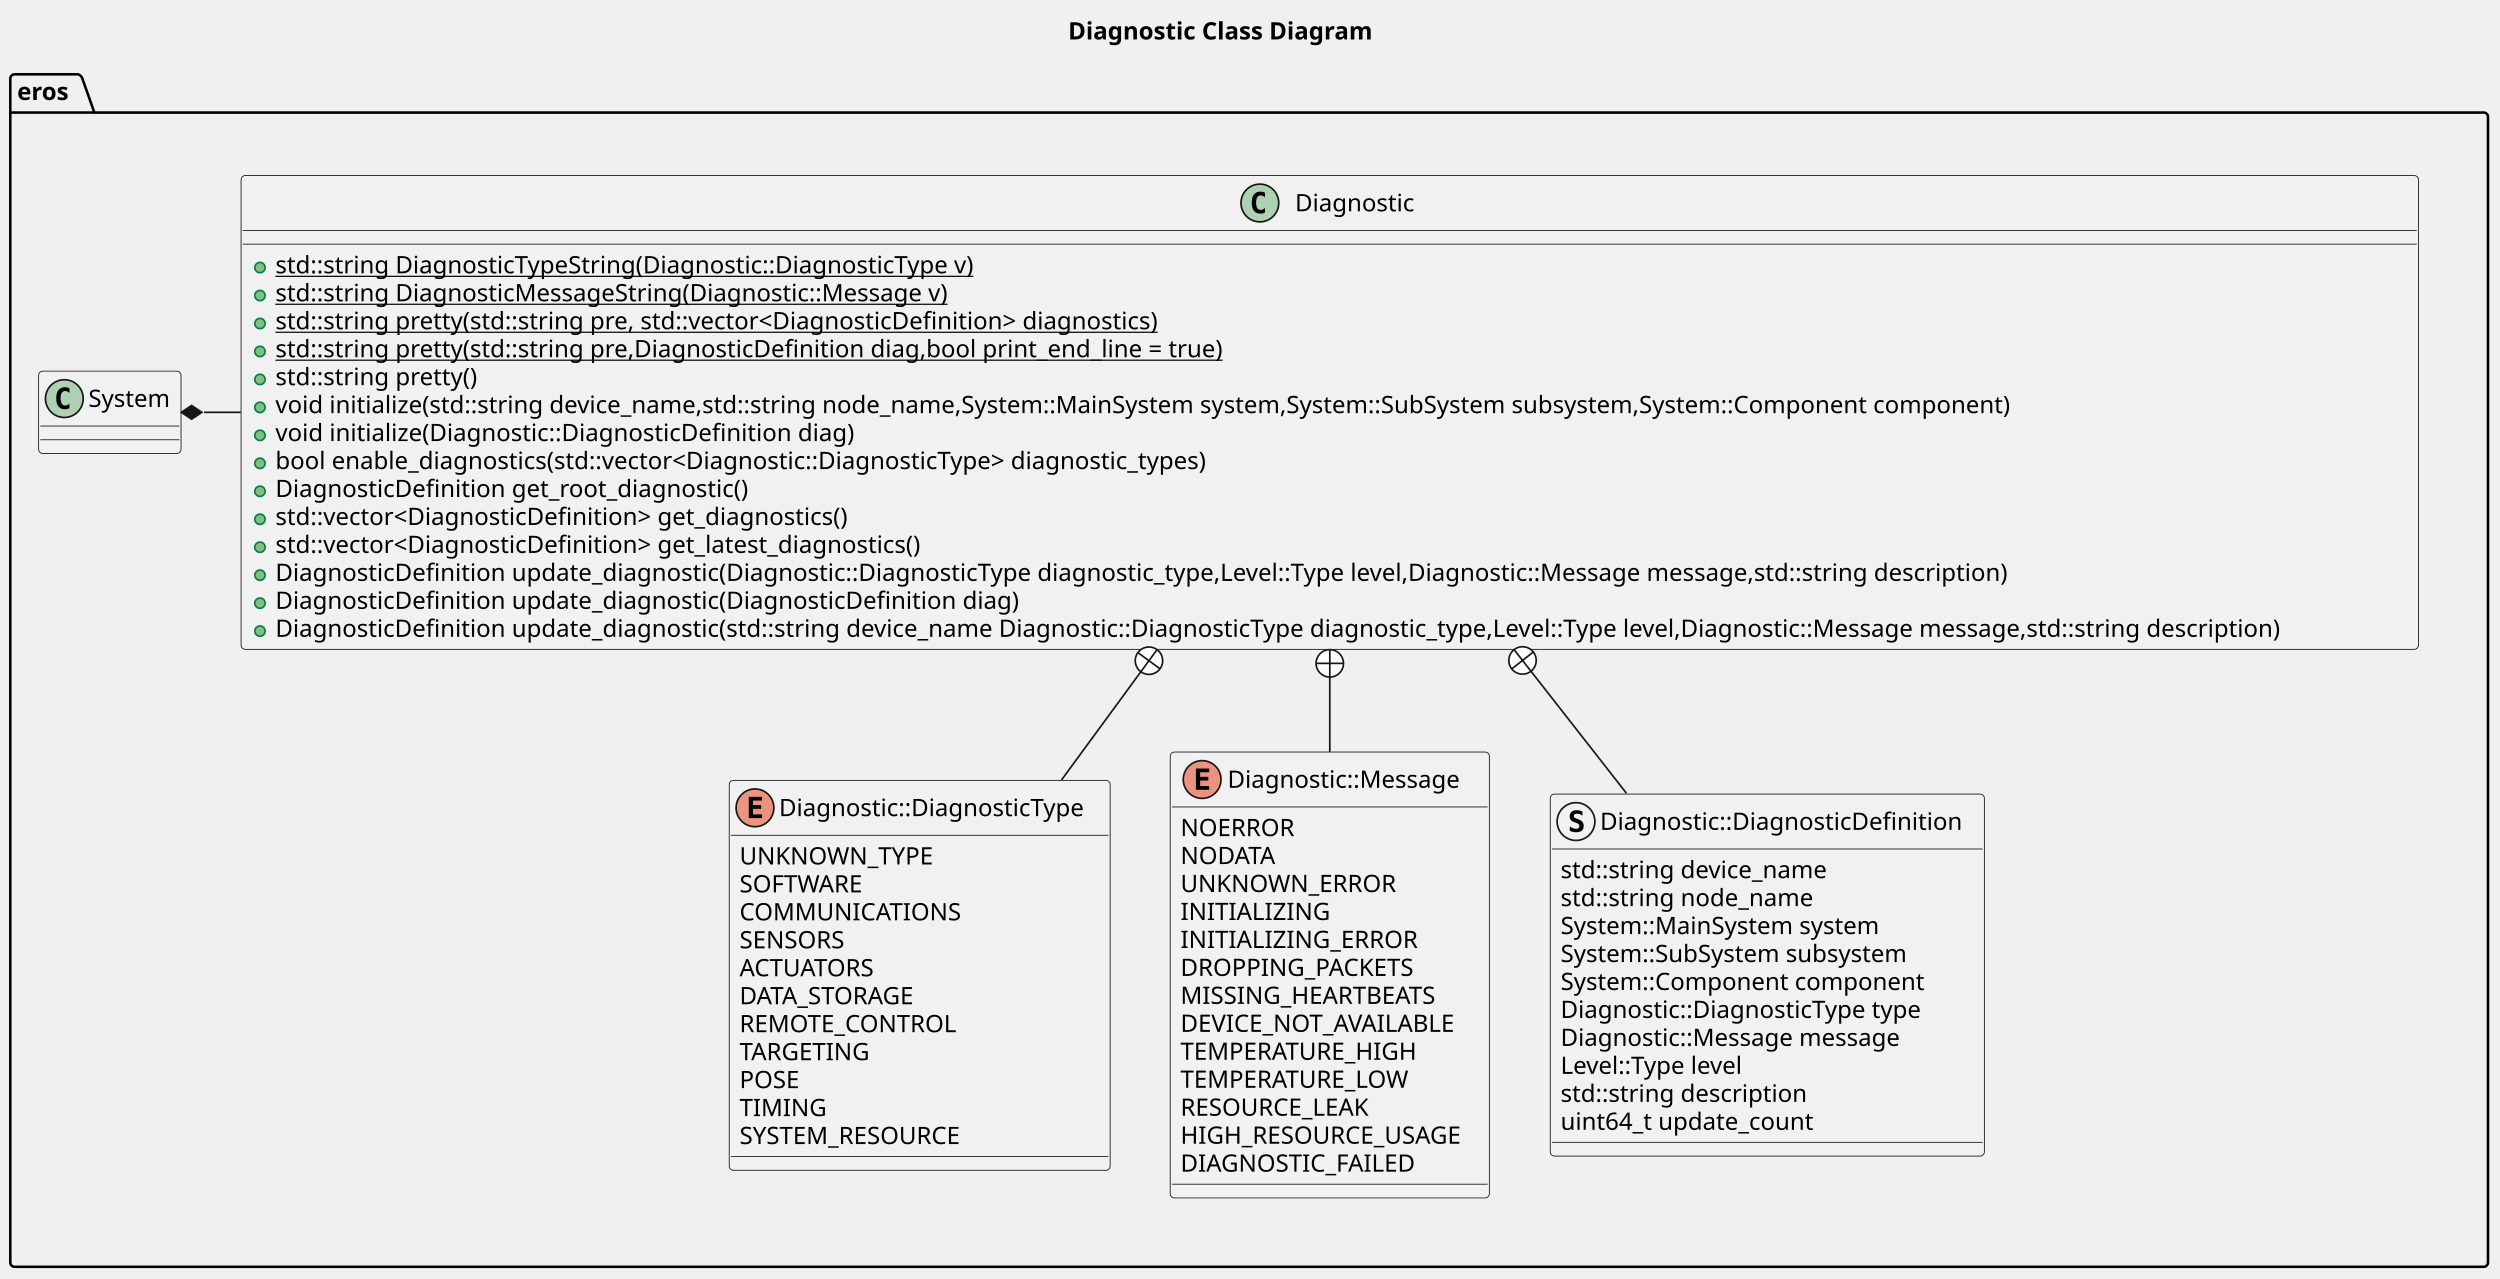
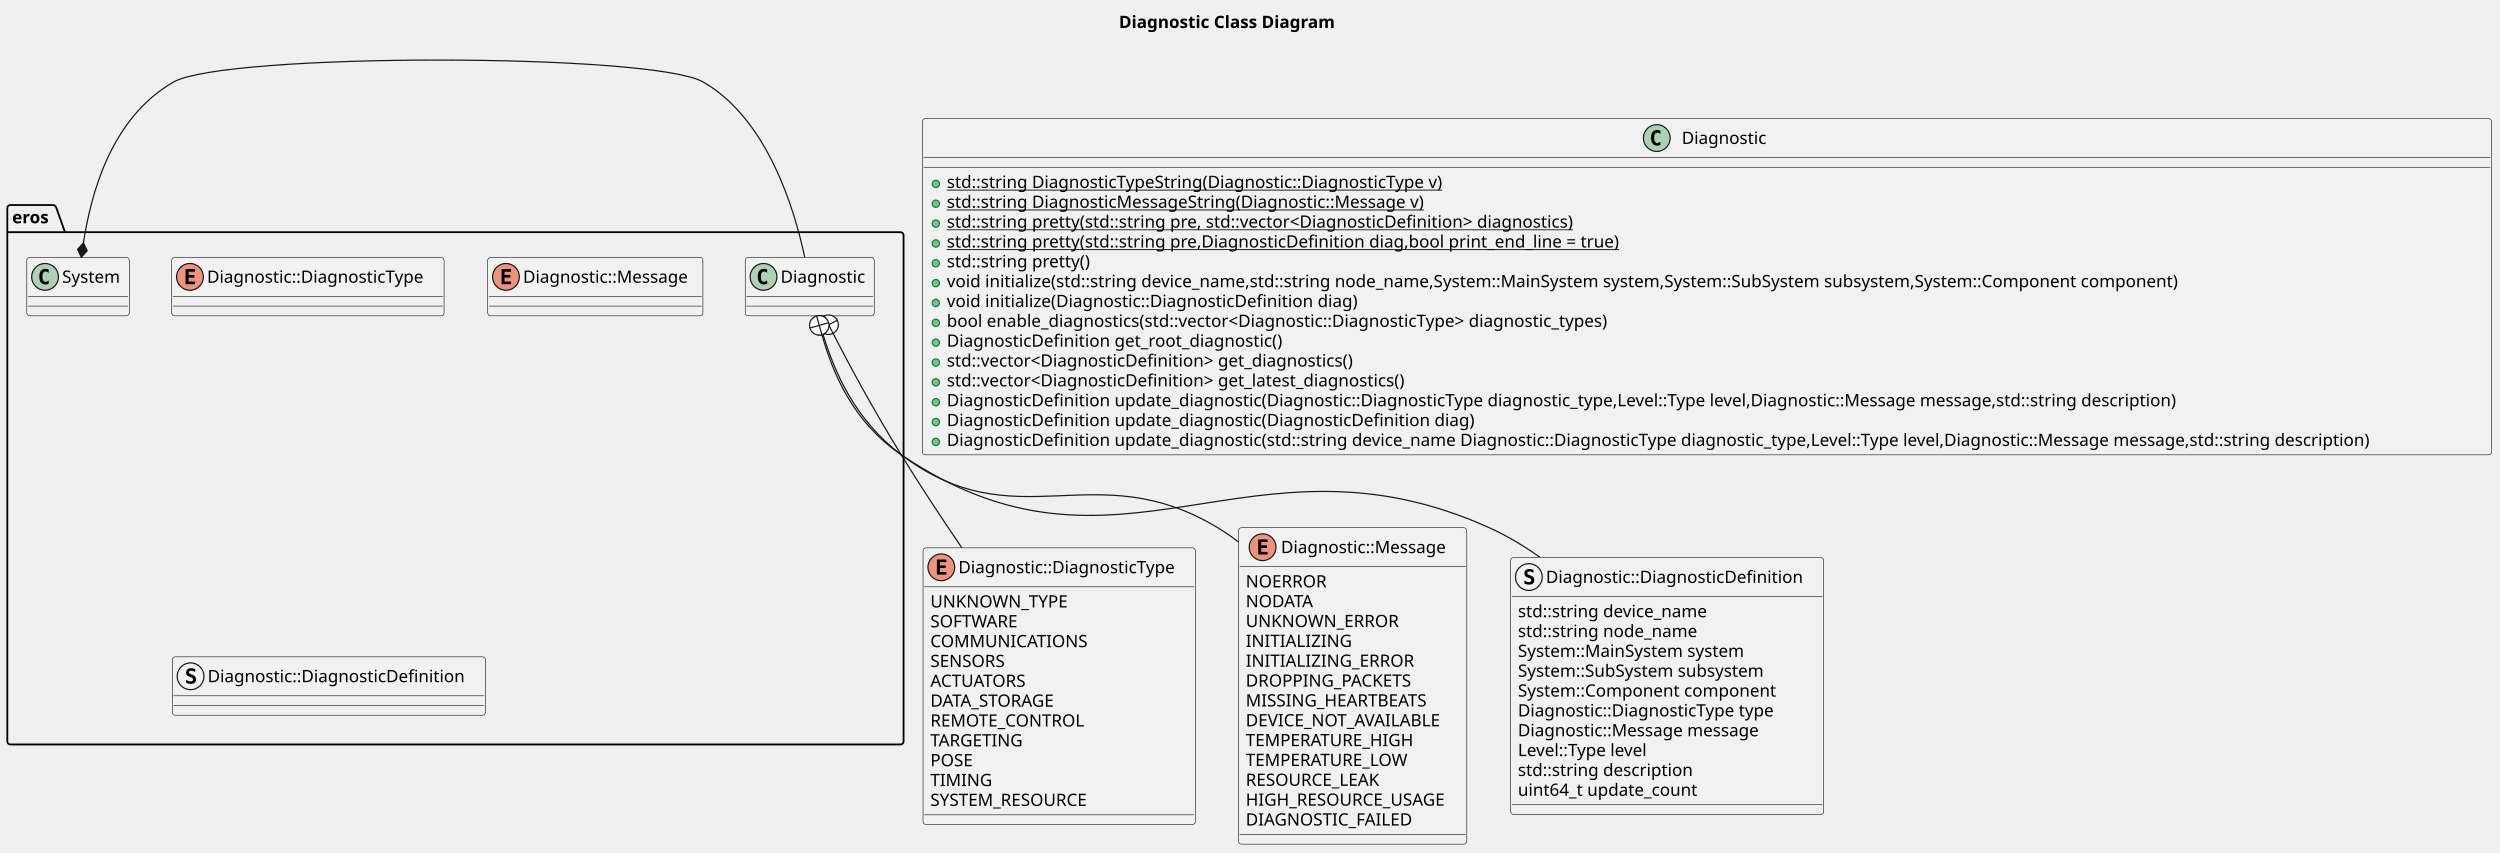
- <svg xmlns="http://www.w3.org/2000/svg" contentStyleType="text/css" height="745px" preserveAspectRatio="none" style="width:1457px;height:745px;background:#FFFFFF;" version="1.1" viewBox="0 0 1457 745" width="1457px" zoomAndPan="magnify">
+ <svg xmlns="http://www.w3.org/2000/svg" contentStyleType="text/css" data-diagram-type="CLASS" height="700px" preserveAspectRatio="none" style="width:2053px;height:700px;background:#FFFFFF;" version="1.1" viewBox="0 0 2053 700" width="2053px" zoomAndPan="magnify">
  <defs />
  <g>
-     <rect fill="none" height="26.297" id="_title" style="stroke:none;stroke-width:1.0;" width="208" x="617.5" y="5" />
-     <text fill="#000000" font-family="sans-serif" font-size="14" font-weight="bold" lengthAdjust="spacing" textLength="198" x="622.5" y="22.995">Diagnostic Class Diagram</text>
+     <text fill="#000000" font-family="sans-serif" font-size="14" font-weight="bold" lengthAdjust="spacing" textLength="201.359" x="918.849" y="22.995">Diagnostic Class Diagram</text>
    <g id="cluster_eros">
-       <path d="M8.5,43.297 L45.5,43.297 A3.75,3.75 0 0 1 48,45.797 L55,65.594 L1447.5,65.594 A2.5,2.5 0 0 1 1450,68.094 L1450,735.797 A2.5,2.5 0 0 1 1447.5,738.297 L8.5,738.297 A2.5,2.5 0 0 1 6,735.797 L6,45.797 A2.5,2.5 0 0 1 8.5,43.297 " fill="none" style="stroke:#000000;stroke-width:1.5;" />
-       <line style="stroke:#000000;stroke-width:1.5;" x1="6" x2="55" y1="65.594" y2="65.594" />
-       <text fill="#000000" font-family="sans-serif" font-size="14" font-weight="bold" lengthAdjust="spacing" textLength="36" x="10" y="58.292">eros</text>
+       <path d="M8.5,168.367 L43.851,168.367 A3.75,3.75 0 0 1 46.351,170.867 L53.351,190.664 L739.5,190.664 A2.5,2.5 0 0 1 742,193.164 L742,608.867 A2.5,2.5 0 0 1 739.5,611.367 L8.5,611.367 A2.5,2.5 0 0 1 6,608.867 L6,170.867 A2.5,2.5 0 0 1 8.5,168.367 " fill="transparent" style="stroke:#000000;stroke-width:1.5;" />
+       <line style="stroke:#000000;stroke-width:1.5;" x1="6" x2="53.351" y1="190.664" y2="190.664" />
+       <text fill="#000000" font-family="sans-serif" font-size="14" font-weight="bold" lengthAdjust="spacing" textLength="34.351" x="10" y="183.362">eros</text>
    </g>
    <g id="elem_System">
-       <rect codeLine="3" fill="#F1F1F1" height="48" id="System" rx="2.5" ry="2.5" style="stroke:#181818;stroke-width:0.5;" width="83" x="22.5" y="216.297" />
-       <ellipse cx="37.5" cy="232.297" fill="#ADD1B2" rx="11" ry="11" style="stroke:#181818;stroke-width:1.0;" />
-       <path d="M40.469,237.938 Q39.891,238.234 39.25,238.375 Q38.609,238.531 37.906,238.531 Q35.406,238.531 34.078,236.891 Q32.766,235.234 32.766,232.109 Q32.766,228.984 34.078,227.328 Q35.406,225.672 37.906,225.672 Q38.609,225.672 39.25,225.828 Q39.906,225.984 40.469,226.281 L40.469,229 Q39.844,228.422 39.25,228.156 Q38.656,227.875 38.031,227.875 Q36.688,227.875 36,228.953 Q35.312,230.016 35.312,232.109 Q35.312,234.203 36,235.281 Q36.688,236.344 38.031,236.344 Q38.656,236.344 39.25,236.078 Q39.844,235.797 40.469,235.219 L40.469,237.938 Z " fill="#000000" />
-       <text fill="#000000" font-family="sans-serif" font-size="14" lengthAdjust="spacing" textLength="51" x="51.5" y="237.144">System</text>
-       <line style="stroke:#181818;stroke-width:0.5;" x1="23.5" x2="104.5" y1="248.297" y2="248.297" />
-       <line style="stroke:#181818;stroke-width:0.5;" x1="23.5" x2="104.5" y1="256.297" y2="256.297" />
+       <rect codeLine="3" fill="#F1F1F1" height="48" id="System" rx="2.5" ry="2.5" style="stroke:#181818;stroke-width:0.5;" width="84.206" x="22" y="211.367" />
+       <ellipse cx="37" cy="227.367" fill="#ADD1B2" rx="11" ry="11" style="stroke:#181818;stroke-width:1;" />
+       <path d="M39.969,233.007 Q39.391,233.304 38.75,233.445 Q38.109,233.601 37.406,233.601 Q34.906,233.601 33.578,231.961 Q32.266,230.304 32.266,227.179 Q32.266,224.054 33.578,222.398 Q34.906,220.742 37.406,220.742 Q38.109,220.742 38.75,220.898 Q39.406,221.054 39.969,221.351 L39.969,224.07 Q39.344,223.492 38.75,223.226 Q38.156,222.945 37.531,222.945 Q36.188,222.945 35.5,224.023 Q34.812,225.086 34.812,227.179 Q34.812,229.273 35.5,230.351 Q36.188,231.414 37.531,231.414 Q38.156,231.414 38.75,231.148 Q39.344,230.867 39.969,230.289 L39.969,233.007 Z " fill="#000000" />
+       <text fill="#000000" font-family="sans-serif" font-size="14" lengthAdjust="spacing" textLength="52.206" x="51" y="232.214">System</text>
+       <line style="stroke:#181818;stroke-width:0.5;" x1="23" x2="105.206" y1="243.367" y2="243.367" />
+       <line style="stroke:#181818;stroke-width:0.5;" x1="23" x2="105.206" y1="251.367" y2="251.367" />
    </g>
    <g id="elem_Diagnostic">
-       <rect codeLine="56" fill="#F1F1F1" height="276.156" id="Diagnostic" rx="2.5" ry="2.5" style="stroke:#181818;stroke-width:0.5;" width="1269" x="140.5" y="102.297" />
-       <ellipse cx="734.25" cy="118.297" fill="#ADD1B2" rx="11" ry="11" style="stroke:#181818;stroke-width:1.0;" />
-       <path d="M737.219,123.938 Q736.641,124.234 736,124.375 Q735.359,124.531 734.656,124.531 Q732.156,124.531 730.828,122.891 Q729.516,121.234 729.516,118.109 Q729.516,114.984 730.828,113.328 Q732.156,111.672 734.656,111.672 Q735.359,111.672 736,111.828 Q736.656,111.984 737.219,112.281 L737.219,115 Q736.594,114.422 736,114.156 Q735.406,113.875 734.781,113.875 Q733.438,113.875 732.75,114.953 Q732.062,116.016 732.062,118.109 Q732.062,120.203 732.75,121.281 Q733.438,122.344 734.781,122.344 Q735.406,122.344 736,122.078 Q736.594,121.797 737.219,121.219 L737.219,123.938 Z " fill="#000000" />
-       <text fill="#000000" font-family="sans-serif" font-size="14" lengthAdjust="spacing" textLength="73" x="754.75" y="123.144">Diagnostic</text>
-       <line style="stroke:#181818;stroke-width:0.5;" x1="141.5" x2="1408.5" y1="134.297" y2="134.297" />
-       <line style="stroke:#181818;stroke-width:0.5;" x1="141.5" x2="1408.5" y1="142.297" y2="142.297" />
-       <ellipse cx="151.5" cy="155.945" fill="#84BE84" rx="3" ry="3" style="stroke:#038048;stroke-width:1.0;" />
-       <text fill="#000000" font-family="sans-serif" font-size="14" lengthAdjust="spacing" text-decoration="underline" textLength="433" x="160.5" y="159.292">std::string DiagnosticTypeString(Diagnostic::DiagnosticType v)</text>
-       <ellipse cx="151.5" cy="172.242" fill="#84BE84" rx="3" ry="3" style="stroke:#038048;stroke-width:1.0;" />
-       <text fill="#000000" font-family="sans-serif" font-size="14" lengthAdjust="spacing" text-decoration="underline" textLength="418" x="160.5" y="175.589">std::string DiagnosticMessageString(Diagnostic::Message v)</text>
-       <ellipse cx="151.5" cy="188.539" fill="#84BE84" rx="3" ry="3" style="stroke:#038048;stroke-width:1.0;" />
-       <text fill="#000000" font-family="sans-serif" font-size="14" lengthAdjust="spacing" text-decoration="underline" textLength="551" x="160.5" y="191.886">std::string pretty(std::string pre, std::vector&lt;DiagnosticDefinition&gt; diagnostics)</text>
-       <ellipse cx="151.5" cy="204.836" fill="#84BE84" rx="3" ry="3" style="stroke:#038048;stroke-width:1.0;" />
-       <text fill="#000000" font-family="sans-serif" font-size="14" lengthAdjust="spacing" text-decoration="underline" textLength="580" x="160.5" y="208.183">std::string pretty(std::string pre,DiagnosticDefinition diag,bool print_end_line = true)</text>
-       <ellipse cx="151.5" cy="221.133" fill="#84BE84" rx="3" ry="3" style="stroke:#038048;stroke-width:1.0;" />
-       <text fill="#000000" font-family="sans-serif" font-size="14" lengthAdjust="spacing" textLength="125" x="160.5" y="224.48">std::string pretty()</text>
-       <ellipse cx="151.5" cy="237.43" fill="#84BE84" rx="3" ry="3" style="stroke:#038048;stroke-width:1.0;" />
-       <text fill="#000000" font-family="sans-serif" font-size="14" lengthAdjust="spacing" textLength="1079" x="160.5" y="240.776">void initialize(std::string device_name,std::string node_name,System::MainSystem system,System::SubSystem subsystem,System::Component component)</text>
-       <ellipse cx="151.5" cy="253.727" fill="#84BE84" rx="3" ry="3" style="stroke:#038048;stroke-width:1.0;" />
-       <text fill="#000000" font-family="sans-serif" font-size="14" lengthAdjust="spacing" textLength="350" x="160.5" y="257.073">void initialize(Diagnostic::DiagnosticDefinition diag)</text>
-       <ellipse cx="151.5" cy="270.023" fill="#84BE84" rx="3" ry="3" style="stroke:#038048;stroke-width:1.0;" />
-       <text fill="#000000" font-family="sans-serif" font-size="14" lengthAdjust="spacing" textLength="586" x="160.5" y="273.37">bool enable_diagnostics(std::vector&lt;Diagnostic::DiagnosticType&gt; diagnostic_types)</text>
-       <ellipse cx="151.5" cy="286.32" fill="#84BE84" rx="3" ry="3" style="stroke:#038048;stroke-width:1.0;" />
-       <text fill="#000000" font-family="sans-serif" font-size="14" lengthAdjust="spacing" textLength="288" x="160.5" y="289.667">DiagnosticDefinition get_root_diagnostic()</text>
-       <ellipse cx="151.5" cy="302.617" fill="#84BE84" rx="3" ry="3" style="stroke:#038048;stroke-width:1.0;" />
-       <text fill="#000000" font-family="sans-serif" font-size="14" lengthAdjust="spacing" textLength="360" x="160.5" y="305.964">std::vector&lt;DiagnosticDefinition&gt; get_diagnostics()</text>
-       <ellipse cx="151.5" cy="318.914" fill="#84BE84" rx="3" ry="3" style="stroke:#038048;stroke-width:1.0;" />
-       <text fill="#000000" font-family="sans-serif" font-size="14" lengthAdjust="spacing" textLength="405" x="160.5" y="322.261">std::vector&lt;DiagnosticDefinition&gt; get_latest_diagnostics()</text>
-       <ellipse cx="151.5" cy="335.211" fill="#84BE84" rx="3" ry="3" style="stroke:#038048;stroke-width:1.0;" />
-       <text fill="#000000" font-family="sans-serif" font-size="14" lengthAdjust="spacing" textLength="1073" x="160.5" y="338.558">DiagnosticDefinition update_diagnostic(Diagnostic::DiagnosticType diagnostic_type,Level::Type level,Diagnostic::Message message,std::string description)</text>
-       <ellipse cx="151.5" cy="351.508" fill="#84BE84" rx="3" ry="3" style="stroke:#038048;stroke-width:1.0;" />
-       <text fill="#000000" font-family="sans-serif" font-size="14" lengthAdjust="spacing" textLength="450" x="160.5" y="354.854">DiagnosticDefinition update_diagnostic(DiagnosticDefinition diag)</text>
-       <ellipse cx="151.5" cy="367.805" fill="#84BE84" rx="3" ry="3" style="stroke:#038048;stroke-width:1.0;" />
-       <text fill="#000000" font-family="sans-serif" font-size="14" lengthAdjust="spacing" textLength="1243" x="160.5" y="371.151">DiagnosticDefinition update_diagnostic(std::string device_name Diagnostic::DiagnosticType diagnostic_type,Level::Type level,Diagnostic::Message message,std::string description)</text>
+       <rect codeLine="5" fill="#F1F1F1" height="48" id="Diagnostic" rx="2.5" ry="2.5" style="stroke:#181818;stroke-width:0.5;" width="105.944" x="612" y="211.367" />
+       <ellipse cx="627" cy="227.367" fill="#ADD1B2" rx="11" ry="11" style="stroke:#181818;stroke-width:1;" />
+       <path d="M629.969,233.007 Q629.391,233.304 628.75,233.445 Q628.109,233.601 627.406,233.601 Q624.906,233.601 623.578,231.961 Q622.266,230.304 622.266,227.179 Q622.266,224.054 623.578,222.398 Q624.906,220.742 627.406,220.742 Q628.109,220.742 628.75,220.898 Q629.406,221.054 629.969,221.351 L629.969,224.07 Q629.344,223.492 628.75,223.226 Q628.156,222.945 627.531,222.945 Q626.188,222.945 625.5,224.023 Q624.812,225.086 624.812,227.179 Q624.812,229.273 625.5,230.351 Q626.188,231.414 627.531,231.414 Q628.156,231.414 628.75,231.148 Q629.344,230.867 629.969,230.289 L629.969,233.007 Z " fill="#000000" />
+       <text fill="#000000" font-family="sans-serif" font-size="14" lengthAdjust="spacing" textLength="73.944" x="641" y="232.214">Diagnostic</text>
+       <line style="stroke:#181818;stroke-width:0.5;" x1="613" x2="716.944" y1="243.367" y2="243.367" />
+       <line style="stroke:#181818;stroke-width:0.5;" x1="613" x2="716.944" y1="251.367" y2="251.367" />
    </g>
    <g id="elem_Diagnostic::DiagnosticType">
-       <rect codeLine="11" fill="#F1F1F1" height="227.266" id="Diagnostic::DiagnosticType" rx="2.5" ry="2.5" style="stroke:#181818;stroke-width:0.5;" width="222" x="425" y="454.797" />
-       <ellipse cx="440" cy="470.797" fill="#EB937F" rx="11" ry="11" style="stroke:#181818;stroke-width:1.0;" />
-       <path d="M444.109,476.797 L436.391,476.797 L436.391,464.406 L444.109,464.406 L444.109,466.562 L438.844,466.562 L438.844,469.234 L443.609,469.234 L443.609,471.391 L438.844,471.391 L438.844,474.641 L444.109,474.641 L444.109,476.797 Z " fill="#000000" />
-       <text fill="#000000" font-family="sans-serif" font-size="14" lengthAdjust="spacing" textLength="190" x="454" y="475.644">Diagnostic::DiagnosticType</text>
-       <line style="stroke:#181818;stroke-width:0.5;" x1="426" x2="646" y1="486.797" y2="486.797" />
-       <text fill="#000000" font-family="sans-serif" font-size="14" lengthAdjust="spacing" textLength="116" x="431" y="503.792">UNKNOWN_TYPE</text>
-       <text fill="#000000" font-family="sans-serif" font-size="14" lengthAdjust="spacing" textLength="78" x="431" y="520.089">SOFTWARE</text>
-       <text fill="#000000" font-family="sans-serif" font-size="14" lengthAdjust="spacing" textLength="129" x="431" y="536.386">COMMUNICATIONS</text>
-       <text fill="#000000" font-family="sans-serif" font-size="14" lengthAdjust="spacing" textLength="67" x="431" y="552.683">SENSORS</text>
-       <text fill="#000000" font-family="sans-serif" font-size="14" lengthAdjust="spacing" textLength="86" x="431" y="568.98">ACTUATORS</text>
-       <text fill="#000000" font-family="sans-serif" font-size="14" lengthAdjust="spacing" textLength="113" x="431" y="585.276">DATA_STORAGE</text>
-       <text fill="#000000" font-family="sans-serif" font-size="14" lengthAdjust="spacing" textLength="135" x="431" y="601.573">REMOTE_CONTROL</text>
-       <text fill="#000000" font-family="sans-serif" font-size="14" lengthAdjust="spacing" textLength="81" x="431" y="617.87">TARGETING</text>
-       <text fill="#000000" font-family="sans-serif" font-size="14" lengthAdjust="spacing" textLength="38" x="431" y="634.167">POSE</text>
-       <text fill="#000000" font-family="sans-serif" font-size="14" lengthAdjust="spacing" textLength="48" x="431" y="650.464">TIMING</text>
-       <text fill="#000000" font-family="sans-serif" font-size="14" lengthAdjust="spacing" textLength="142" x="431" y="666.761">SYSTEM_RESOURCE</text>
-       <line style="stroke:#181818;stroke-width:0.5;" x1="426" x2="646" y1="674.062" y2="674.062" />
+       <rect codeLine="6" fill="#F1F1F1" height="48" id="Diagnostic::DiagnosticType" rx="2.5" ry="2.5" style="stroke:#181818;stroke-width:0.5;" width="223.659" x="141" y="211.367" />
+       <ellipse cx="156" cy="227.367" fill="#EB937F" rx="11" ry="11" style="stroke:#181818;stroke-width:1;" />
+       <path d="M160.109,233.367 L152.391,233.367 L152.391,220.976 L160.109,220.976 L160.109,223.132 L154.844,223.132 L154.844,225.804 L159.609,225.804 L159.609,227.961 L154.844,227.961 L154.844,231.211 L160.109,231.211 L160.109,233.367 Z " fill="#000000" />
+       <text fill="#000000" font-family="sans-serif" font-size="14" lengthAdjust="spacing" textLength="191.659" x="170" y="232.214">Diagnostic::DiagnosticType</text>
+       <line style="stroke:#181818;stroke-width:0.5;" x1="142" x2="363.659" y1="243.367" y2="243.367" />
+       <line style="stroke:#181818;stroke-width:0.5;" x1="142" x2="363.659" y1="251.367" y2="251.367" />
    </g>
    <g id="elem_Diagnostic::Message">
-       <rect codeLine="24" fill="#F1F1F1" height="259.859" id="Diagnostic::Message" rx="2.5" ry="2.5" style="stroke:#181818;stroke-width:0.5;" width="186" x="682" y="438.297" />
-       <ellipse cx="700.6" cy="454.297" fill="#EB937F" rx="11" ry="11" style="stroke:#181818;stroke-width:1.0;" />
-       <path d="M704.709,460.297 L696.991,460.297 L696.991,447.906 L704.709,447.906 L704.709,450.062 L699.444,450.062 L699.444,452.734 L704.209,452.734 L704.209,454.891 L699.444,454.891 L699.444,458.141 L704.709,458.141 L704.709,460.297 Z " fill="#000000" />
-       <text fill="#000000" font-family="sans-serif" font-size="14" lengthAdjust="spacing" textLength="146" x="715.4" y="459.144">Diagnostic::Message</text>
-       <line style="stroke:#181818;stroke-width:0.5;" x1="683" x2="867" y1="470.297" y2="470.297" />
-       <text fill="#000000" font-family="sans-serif" font-size="14" lengthAdjust="spacing" textLength="71" x="688" y="487.292">NOERROR</text>
-       <text fill="#000000" font-family="sans-serif" font-size="14" lengthAdjust="spacing" textLength="59" x="688" y="503.589">NODATA</text>
-       <text fill="#000000" font-family="sans-serif" font-size="14" lengthAdjust="spacing" textLength="130" x="688" y="519.886">UNKNOWN_ERROR</text>
-       <text fill="#000000" font-family="sans-serif" font-size="14" lengthAdjust="spacing" textLength="81" x="688" y="536.183">INITIALIZING</text>
-       <text fill="#000000" font-family="sans-serif" font-size="14" lengthAdjust="spacing" textLength="138" x="688" y="552.48">INITIALIZING_ERROR</text>
-       <text fill="#000000" font-family="sans-serif" font-size="14" lengthAdjust="spacing" textLength="145" x="688" y="568.776">DROPPING_PACKETS</text>
-       <text fill="#000000" font-family="sans-serif" font-size="14" lengthAdjust="spacing" textLength="157" x="688" y="585.073">MISSING_HEARTBEATS</text>
-       <text fill="#000000" font-family="sans-serif" font-size="14" lengthAdjust="spacing" textLength="167" x="688" y="601.37">DEVICE_NOT_AVAILABLE</text>
-       <text fill="#000000" font-family="sans-serif" font-size="14" lengthAdjust="spacing" textLength="146" x="688" y="617.667">TEMPERATURE_HIGH</text>
-       <text fill="#000000" font-family="sans-serif" font-size="14" lengthAdjust="spacing" textLength="143" x="688" y="633.964">TEMPERATURE_LOW</text>
-       <text fill="#000000" font-family="sans-serif" font-size="14" lengthAdjust="spacing" textLength="119" x="688" y="650.261">RESOURCE_LEAK</text>
-       <text fill="#000000" font-family="sans-serif" font-size="14" lengthAdjust="spacing" textLength="174" x="688" y="666.558">HIGH_RESOURCE_USAGE</text>
-       <text fill="#000000" font-family="sans-serif" font-size="14" lengthAdjust="spacing" textLength="140" x="688" y="682.855">DIAGNOSTIC_FAILED</text>
-       <line style="stroke:#181818;stroke-width:0.5;" x1="683" x2="867" y1="690.156" y2="690.156" />
+       <rect codeLine="7" fill="#F1F1F1" height="48" id="Diagnostic::Message" rx="2.5" ry="2.5" style="stroke:#181818;stroke-width:0.5;" width="176.737" x="400.5" y="211.367" />
+       <ellipse cx="415.5" cy="227.367" fill="#EB937F" rx="11" ry="11" style="stroke:#181818;stroke-width:1;" />
+       <path d="M419.609,233.367 L411.891,233.367 L411.891,220.976 L419.609,220.976 L419.609,223.132 L414.344,223.132 L414.344,225.804 L419.109,225.804 L419.109,227.961 L414.344,227.961 L414.344,231.211 L419.609,231.211 L419.609,233.367 Z " fill="#000000" />
+       <text fill="#000000" font-family="sans-serif" font-size="14" lengthAdjust="spacing" textLength="144.737" x="429.5" y="232.214">Diagnostic::Message</text>
+       <line style="stroke:#181818;stroke-width:0.5;" x1="401.5" x2="576.237" y1="243.367" y2="243.367" />
+       <line style="stroke:#181818;stroke-width:0.5;" x1="401.5" x2="576.237" y1="251.367" y2="251.367" />
    </g>
    <g id="elem_Diagnostic::DiagnosticDefinition">
-       <rect codeLine="40" fill="#F1F1F1" height="210.969" id="Diagnostic::DiagnosticDefinition" rx="2.5" ry="2.5" style="stroke:#181818;stroke-width:0.5;" width="253" x="903.5" y="462.797" />
-       <ellipse cx="918.5" cy="478.797" fill="#F1F1F1" rx="11" ry="11" style="stroke:#181818;stroke-width:1.0;" />
-       <path d="M917.984,479.359 Q916.125,478.656 915.469,477.891 Q914.828,477.109 914.828,475.797 Q914.828,474.109 915.906,473.141 Q916.984,472.172 918.859,472.172 Q919.719,472.172 920.562,472.375 Q921.422,472.562 922.266,472.953 L922.266,475.344 Q921.484,474.781 920.656,474.5 Q919.844,474.203 919.047,474.203 Q918.172,474.203 917.688,474.562 Q917.219,474.922 917.219,475.578 Q917.219,476.094 917.562,476.438 Q917.906,476.766 919,477.172 L920.062,477.578 Q921.547,478.125 922.25,479.031 Q922.969,479.938 922.969,481.312 Q922.969,483.188 921.859,484.109 Q920.75,485.031 918.5,485.031 Q917.578,485.031 916.656,484.812 Q915.734,484.594 914.875,484.172 L914.875,481.641 Q915.844,482.328 916.766,482.672 Q917.688,483.016 918.578,483.016 Q919.484,483.016 919.984,482.609 Q920.484,482.188 920.484,481.453 Q920.484,480.891 920.141,480.484 Q919.812,480.062 919.188,479.812 L917.984,479.359 Z " fill="#000000" />
-       <text fill="#000000" font-family="sans-serif" font-size="14" lengthAdjust="spacing" textLength="221" x="932.5" y="483.644">Diagnostic::DiagnosticDefinition</text>
-       <line style="stroke:#181818;stroke-width:0.5;" x1="904.5" x2="1155.5" y1="494.797" y2="494.797" />
-       <text fill="#000000" font-family="sans-serif" font-size="14" lengthAdjust="spacing" textLength="166" x="909.5" y="511.792">std::string device_name</text>
-       <text fill="#000000" font-family="sans-serif" font-size="14" lengthAdjust="spacing" textLength="157" x="909.5" y="528.089">std::string node_name</text>
-       <text fill="#000000" font-family="sans-serif" font-size="14" lengthAdjust="spacing" textLength="198" x="909.5" y="544.386">System::MainSystem system</text>
-       <text fill="#000000" font-family="sans-serif" font-size="14" lengthAdjust="spacing" textLength="219" x="909.5" y="560.683">System::SubSystem subsystem</text>
-       <text fill="#000000" font-family="sans-serif" font-size="14" lengthAdjust="spacing" textLength="227" x="909.5" y="576.98">System::Component component</text>
-       <text fill="#000000" font-family="sans-serif" font-size="14" lengthAdjust="spacing" textLength="224" x="909.5" y="593.276">Diagnostic::DiagnosticType type</text>
-       <text fill="#000000" font-family="sans-serif" font-size="14" lengthAdjust="spacing" textLength="214" x="909.5" y="609.573">Diagnostic::Message message</text>
-       <text fill="#000000" font-family="sans-serif" font-size="14" lengthAdjust="spacing" textLength="114" x="909.5" y="625.87">Level::Type level</text>
-       <text fill="#000000" font-family="sans-serif" font-size="14" lengthAdjust="spacing" textLength="152" x="909.5" y="642.167">std::string description</text>
-       <text fill="#000000" font-family="sans-serif" font-size="14" lengthAdjust="spacing" textLength="156" x="909.5" y="658.464">uint64_t update_count</text>
-       <line style="stroke:#181818;stroke-width:0.5;" x1="904.5" x2="1155.5" y1="665.766" y2="665.766" />
+       <rect codeLine="8" fill="#F1F1F1" height="48" id="Diagnostic::DiagnosticDefinition" rx="2.5" ry="2.5" style="stroke:#181818;stroke-width:0.5;" width="257.114" x="141.5" y="539.367" />
+       <ellipse cx="156.5" cy="555.367" fill="#F1F1F1" rx="11" ry="11" style="stroke:#181818;stroke-width:1;" />
+       <path d="M155.984,555.929 Q154.125,555.226 153.469,554.461 Q152.828,553.679 152.828,552.367 Q152.828,550.679 153.906,549.711 Q154.984,548.742 156.859,548.742 Q157.719,548.742 158.562,548.945 Q159.422,549.133 160.266,549.523 L160.266,551.914 Q159.484,551.351 158.656,551.07 Q157.844,550.773 157.047,550.773 Q156.172,550.773 155.688,551.133 Q155.219,551.492 155.219,552.148 Q155.219,552.664 155.562,553.008 Q155.906,553.336 157,553.742 L158.062,554.148 Q159.547,554.695 160.25,555.601 Q160.969,556.508 160.969,557.883 Q160.969,559.758 159.859,560.679 Q158.75,561.601 156.5,561.601 Q155.578,561.601 154.656,561.383 Q153.734,561.164 152.875,560.742 L152.875,558.211 Q153.844,558.898 154.766,559.242 Q155.688,559.586 156.578,559.586 Q157.484,559.586 157.984,559.179 Q158.484,558.758 158.484,558.023 Q158.484,557.461 158.141,557.054 Q157.812,556.633 157.188,556.383 L155.984,555.929 Z " fill="#000000" />
+       <text fill="#000000" font-family="sans-serif" font-size="14" lengthAdjust="spacing" textLength="225.114" x="170.5" y="560.214">Diagnostic::DiagnosticDefinition</text>
+       <line style="stroke:#181818;stroke-width:0.5;" x1="142.5" x2="397.614" y1="571.367" y2="571.367" />
+       <line style="stroke:#181818;stroke-width:0.5;" x1="142.5" x2="397.614" y1="579.367" y2="579.367" />
+     </g>
+     <g id="elem_Diagnostic::DiagnosticType">
+       <rect codeLine="11" fill="#F1F1F1" height="227.266" id="Diagnostic::DiagnosticType" rx="2.5" ry="2.5" style="stroke:#181818;stroke-width:0.5;" width="223.659" x="758" y="449.867" />
+       <ellipse cx="773" cy="465.867" fill="#EB937F" rx="11" ry="11" style="stroke:#181818;stroke-width:1;" />
+       <path d="M777.109,471.867 L769.391,471.867 L769.391,459.476 L777.109,459.476 L777.109,461.632 L771.844,461.632 L771.844,464.304 L776.609,464.304 L776.609,466.461 L771.844,466.461 L771.844,469.711 L777.109,469.711 L777.109,471.867 Z " fill="#000000" />
+       <text fill="#000000" font-family="sans-serif" font-size="14" lengthAdjust="spacing" textLength="191.659" x="787" y="470.714">Diagnostic::DiagnosticType</text>
+       <line style="stroke:#181818;stroke-width:0.5;" x1="759" x2="980.659" y1="481.867" y2="481.867" />
+       <text fill="#000000" font-family="sans-serif" font-size="14" lengthAdjust="spacing" textLength="117.1" x="764" y="498.862">UNKNOWN_TYPE</text>
+       <text fill="#000000" font-family="sans-serif" font-size="14" lengthAdjust="spacing" textLength="78.504" x="764" y="515.159">SOFTWARE</text>
+       <text fill="#000000" font-family="sans-serif" font-size="14" lengthAdjust="spacing" textLength="132.214" x="764" y="531.456">COMMUNICATIONS</text>
+       <text fill="#000000" font-family="sans-serif" font-size="14" lengthAdjust="spacing" textLength="66.726" x="764" y="547.753">SENSORS</text>
+       <text fill="#000000" font-family="sans-serif" font-size="14" lengthAdjust="spacing" textLength="85.914" x="764" y="564.049">ACTUATORS</text>
+       <text fill="#000000" font-family="sans-serif" font-size="14" lengthAdjust="spacing" textLength="112.943" x="764" y="580.346">DATA_STORAGE</text>
+       <text fill="#000000" font-family="sans-serif" font-size="14" lengthAdjust="spacing" textLength="134.435" x="764" y="596.643">REMOTE_CONTROL</text>
+       <text fill="#000000" font-family="sans-serif" font-size="14" lengthAdjust="spacing" textLength="81.553" x="764" y="612.94">TARGETING</text>
+       <text fill="#000000" font-family="sans-serif" font-size="14" lengthAdjust="spacing" textLength="37.194" x="764" y="629.237">POSE</text>
+       <text fill="#000000" font-family="sans-serif" font-size="14" lengthAdjust="spacing" textLength="50.21" x="764" y="645.534">TIMING</text>
+       <text fill="#000000" font-family="sans-serif" font-size="14" lengthAdjust="spacing" textLength="139.877" x="764" y="661.831">SYSTEM_RESOURCE</text>
+       <line style="stroke:#181818;stroke-width:0.5;" x1="759" x2="980.659" y1="669.133" y2="669.133" />
+     </g>
+     <g id="elem_Diagnostic::Message">
+       <rect codeLine="24" fill="#F1F1F1" height="259.859" id="Diagnostic::Message" rx="2.5" ry="2.5" style="stroke:#181818;stroke-width:0.5;" width="187.513" x="1017" y="433.367" />
+       <ellipse cx="1036.849" cy="449.367" fill="#EB937F" rx="11" ry="11" style="stroke:#181818;stroke-width:1;" />
+       <path d="M1040.958,455.367 L1033.24,455.367 L1033.24,442.976 L1040.958,442.976 L1040.958,445.132 L1035.693,445.132 L1035.693,447.804 L1040.458,447.804 L1040.458,449.961 L1035.693,449.961 L1035.693,453.211 L1040.958,453.211 L1040.958,455.367 Z " fill="#000000" />
+       <text fill="#000000" font-family="sans-serif" font-size="14" lengthAdjust="spacing" textLength="144.737" x="1051.927" y="454.214">Diagnostic::Message</text>
+       <line style="stroke:#181818;stroke-width:0.5;" x1="1018" x2="1203.513" y1="465.367" y2="465.367" />
+       <text fill="#000000" font-family="sans-serif" font-size="14" lengthAdjust="spacing" textLength="70.54" x="1023" y="482.362">NOERROR</text>
+       <text fill="#000000" font-family="sans-serif" font-size="14" lengthAdjust="spacing" textLength="59.978" x="1023" y="498.659">NODATA</text>
+       <text fill="#000000" font-family="sans-serif" font-size="14" lengthAdjust="spacing" textLength="131.756" x="1023" y="514.956">UNKNOWN_ERROR</text>
+       <text fill="#000000" font-family="sans-serif" font-size="14" lengthAdjust="spacing" textLength="87.958" x="1023" y="531.253">INITIALIZING</text>
+       <text fill="#000000" font-family="sans-serif" font-size="14" lengthAdjust="spacing" textLength="144.006" x="1023" y="547.549">INITIALIZING_ERROR</text>
+       <text fill="#000000" font-family="sans-serif" font-size="14" lengthAdjust="spacing" textLength="144.122" x="1023" y="563.846">DROPPING_PACKETS</text>
+       <text fill="#000000" font-family="sans-serif" font-size="14" lengthAdjust="spacing" textLength="159.127" x="1023" y="580.143">MISSING_HEARTBEATS</text>
+       <text fill="#000000" font-family="sans-serif" font-size="14" lengthAdjust="spacing" textLength="172.484" x="1023" y="596.44">DEVICE_NOT_AVAILABLE</text>
+       <text fill="#000000" font-family="sans-serif" font-size="14" lengthAdjust="spacing" textLength="146.474" x="1023" y="612.737">TEMPERATURE_HIGH</text>
+       <text fill="#000000" font-family="sans-serif" font-size="14" lengthAdjust="spacing" textLength="143.103" x="1023" y="629.034">TEMPERATURE_LOW</text>
+       <text fill="#000000" font-family="sans-serif" font-size="14" lengthAdjust="spacing" textLength="119.478" x="1023" y="645.331">RESOURCE_LEAK</text>
+       <text fill="#000000" font-family="sans-serif" font-size="14" lengthAdjust="spacing" textLength="175.513" x="1023" y="661.628">HIGH_RESOURCE_USAGE</text>
+       <text fill="#000000" font-family="sans-serif" font-size="14" lengthAdjust="spacing" textLength="144.355" x="1023" y="677.924">DIAGNOSTIC_FAILED</text>
+       <line style="stroke:#181818;stroke-width:0.5;" x1="1018" x2="1203.513" y1="685.226" y2="685.226" />
+     </g>
+     <g id="elem_Diagnostic::DiagnosticDefinition">
+       <rect codeLine="40" fill="#F1F1F1" height="210.969" id="Diagnostic::DiagnosticDefinition" rx="2.5" ry="2.5" style="stroke:#181818;stroke-width:0.5;" width="257.114" x="1240.5" y="457.867" />
+       <ellipse cx="1255.5" cy="473.867" fill="#F1F1F1" rx="11" ry="11" style="stroke:#181818;stroke-width:1;" />
+       <path d="M1254.984,474.429 Q1253.125,473.726 1252.469,472.961 Q1251.828,472.179 1251.828,470.867 Q1251.828,469.179 1252.906,468.211 Q1253.984,467.242 1255.859,467.242 Q1256.719,467.242 1257.562,467.445 Q1258.422,467.632 1259.266,468.023 L1259.266,470.414 Q1258.484,469.851 1257.656,469.57 Q1256.844,469.273 1256.047,469.273 Q1255.172,469.273 1254.688,469.632 Q1254.219,469.992 1254.219,470.648 Q1254.219,471.164 1254.562,471.507 Q1254.906,471.836 1256,472.242 L1257.062,472.648 Q1258.547,473.195 1259.25,474.101 Q1259.969,475.007 1259.969,476.382 Q1259.969,478.257 1258.859,479.179 Q1257.75,480.101 1255.5,480.101 Q1254.578,480.101 1253.656,479.882 Q1252.734,479.664 1251.875,479.242 L1251.875,476.711 Q1252.844,477.398 1253.766,477.742 Q1254.688,478.086 1255.578,478.086 Q1256.484,478.086 1256.984,477.679 Q1257.484,477.257 1257.484,476.523 Q1257.484,475.961 1257.141,475.554 Q1256.812,475.132 1256.188,474.882 L1254.984,474.429 Z " fill="#000000" />
+       <text fill="#000000" font-family="sans-serif" font-size="14" lengthAdjust="spacing" textLength="225.114" x="1269.5" y="478.714">Diagnostic::DiagnosticDefinition</text>
+       <line style="stroke:#181818;stroke-width:0.5;" x1="1241.5" x2="1496.614" y1="489.867" y2="489.867" />
+       <text fill="#000000" font-family="sans-serif" font-size="14" lengthAdjust="spacing" textLength="168.431" x="1246.5" y="506.862">std::string device_name</text>
+       <text fill="#000000" font-family="sans-serif" font-size="14" lengthAdjust="spacing" textLength="157.384" x="1246.5" y="523.159">std::string node_name</text>
+       <text fill="#000000" font-family="sans-serif" font-size="14" lengthAdjust="spacing" textLength="202.33" x="1246.5" y="539.456">System::MainSystem system</text>
+       <text fill="#000000" font-family="sans-serif" font-size="14" lengthAdjust="spacing" textLength="220.609" x="1246.5" y="555.753">System::SubSystem subsystem</text>
+       <text fill="#000000" font-family="sans-serif" font-size="14" lengthAdjust="spacing" textLength="226.57" x="1246.5" y="572.049">System::Component component</text>
+       <text fill="#000000" font-family="sans-serif" font-size="14" lengthAdjust="spacing" textLength="227.384" x="1246.5" y="588.346">Diagnostic::DiagnosticType type</text>
+       <text fill="#000000" font-family="sans-serif" font-size="14" lengthAdjust="spacing" textLength="212.106" x="1246.5" y="604.643">Diagnostic::Message message</text>
+       <text fill="#000000" font-family="sans-serif" font-size="14" lengthAdjust="spacing" textLength="118.713" x="1246.5" y="620.94">Level::Type level</text>
+       <text fill="#000000" font-family="sans-serif" font-size="14" lengthAdjust="spacing" textLength="153.583" x="1246.5" y="637.237">std::string description</text>
+       <text fill="#000000" font-family="sans-serif" font-size="14" lengthAdjust="spacing" textLength="157.705" x="1246.5" y="653.534">uint64_t update_count</text>
+       <line style="stroke:#181818;stroke-width:0.5;" x1="1241.5" x2="1496.614" y1="660.836" y2="660.836" />
+     </g>
+     <g id="elem_Diagnostic">
+       <rect codeLine="56" fill="#F1F1F1" height="276.156" id="Diagnostic" rx="2.5" ry="2.5" style="stroke:#181818;stroke-width:0.5;" width="1288.557" x="757.5" y="97.367" />
+       <ellipse cx="1360.556" cy="113.367" fill="#ADD1B2" rx="11" ry="11" style="stroke:#181818;stroke-width:1;" />
+       <path d="M1363.525,119.007 Q1362.947,119.304 1362.306,119.445 Q1361.666,119.601 1360.962,119.601 Q1358.462,119.601 1357.134,117.961 Q1355.822,116.304 1355.822,113.179 Q1355.822,110.054 1357.134,108.398 Q1358.462,106.742 1360.962,106.742 Q1361.666,106.742 1362.306,106.898 Q1362.962,107.054 1363.525,107.351 L1363.525,110.07 Q1362.9,109.492 1362.306,109.226 Q1361.712,108.945 1361.087,108.945 Q1359.744,108.945 1359.056,110.023 Q1358.369,111.086 1358.369,113.179 Q1358.369,115.273 1359.056,116.351 Q1359.744,117.414 1361.087,117.414 Q1361.712,117.414 1362.306,117.148 Q1362.9,116.867 1363.525,116.289 L1363.525,119.007 Z " fill="#000000" />
+       <text fill="#000000" font-family="sans-serif" font-size="14" lengthAdjust="spacing" textLength="73.944" x="1381.056" y="118.214">Diagnostic</text>
+       <line style="stroke:#181818;stroke-width:0.5;" x1="758.5" x2="2045.057" y1="129.367" y2="129.367" />
+       <line style="stroke:#181818;stroke-width:0.5;" x1="758.5" x2="2045.057" y1="137.367" y2="137.367" />
+       <ellipse cx="768.5" cy="151.015" fill="#84BE84" rx="3" ry="3" style="stroke:#038048;stroke-width:1;" />
+       <text fill="#000000" font-family="sans-serif" font-size="14" lengthAdjust="spacing" text-decoration="underline" textLength="441.123" x="777.5" y="154.362">std::string DiagnosticTypeString(Diagnostic::DiagnosticType v)</text>
+       <ellipse cx="768.5" cy="167.312" fill="#84BE84" rx="3" ry="3" style="stroke:#038048;stroke-width:1;" />
+       <text fill="#000000" font-family="sans-serif" font-size="14" lengthAdjust="spacing" text-decoration="underline" textLength="421.224" x="777.5" y="170.659">std::string DiagnosticMessageString(Diagnostic::Message v)</text>
+       <ellipse cx="768.5" cy="183.609" fill="#84BE84" rx="3" ry="3" style="stroke:#038048;stroke-width:1;" />
+       <text fill="#000000" font-family="sans-serif" font-size="14" lengthAdjust="spacing" text-decoration="underline" textLength="561.586" x="777.5" y="186.956">std::string pretty(std::string pre, std::vector&lt;DiagnosticDefinition&gt; diagnostics)</text>
+       <ellipse cx="768.5" cy="199.906" fill="#84BE84" rx="3" ry="3" style="stroke:#038048;stroke-width:1;" />
+       <text fill="#000000" font-family="sans-serif" font-size="14" lengthAdjust="spacing" text-decoration="underline" textLength="595.766" x="777.5" y="203.253">std::string pretty(std::string pre,DiagnosticDefinition diag,bool print_end_line = true)</text>
+       <ellipse cx="768.5" cy="216.203" fill="#84BE84" rx="3" ry="3" style="stroke:#038048;stroke-width:1;" />
+       <text fill="#000000" font-family="sans-serif" font-size="14" lengthAdjust="spacing" textLength="129.185" x="777.5" y="219.549">std::string pretty()</text>
+       <ellipse cx="768.5" cy="232.5" fill="#84BE84" rx="3" ry="3" style="stroke:#038048;stroke-width:1;" />
+       <text fill="#000000" font-family="sans-serif" font-size="14" lengthAdjust="spacing" textLength="1096.477" x="777.5" y="235.846">void initialize(std::string device_name,std::string node_name,System::MainSystem system,System::SubSystem subsystem,System::Component component)</text>
+       <ellipse cx="768.5" cy="248.797" fill="#84BE84" rx="3" ry="3" style="stroke:#038048;stroke-width:1;" />
+       <text fill="#000000" font-family="sans-serif" font-size="14" lengthAdjust="spacing" textLength="363.159" x="777.5" y="252.143">void initialize(Diagnostic::DiagnosticDefinition diag)</text>
+       <ellipse cx="768.5" cy="265.093" fill="#84BE84" rx="3" ry="3" style="stroke:#038048;stroke-width:1;" />
+       <text fill="#000000" font-family="sans-serif" font-size="14" lengthAdjust="spacing" textLength="591.78" x="777.5" y="268.44">bool enable_diagnostics(std::vector&lt;Diagnostic::DiagnosticType&gt; diagnostic_types)</text>
+       <ellipse cx="768.5" cy="281.39" fill="#84BE84" rx="3" ry="3" style="stroke:#038048;stroke-width:1;" />
+       <text fill="#000000" font-family="sans-serif" font-size="14" lengthAdjust="spacing" textLength="294.526" x="777.5" y="284.737">DiagnosticDefinition get_root_diagnostic()</text>
+       <ellipse cx="768.5" cy="297.687" fill="#84BE84" rx="3" ry="3" style="stroke:#038048;stroke-width:1;" />
+       <text fill="#000000" font-family="sans-serif" font-size="14" lengthAdjust="spacing" textLength="365.415" x="777.5" y="301.034">std::vector&lt;DiagnosticDefinition&gt; get_diagnostics()</text>
+       <ellipse cx="768.5" cy="313.984" fill="#84BE84" rx="3" ry="3" style="stroke:#038048;stroke-width:1;" />
+       <text fill="#000000" font-family="sans-serif" font-size="14" lengthAdjust="spacing" textLength="411.769" x="777.5" y="317.331">std::vector&lt;DiagnosticDefinition&gt; get_latest_diagnostics()</text>
+       <ellipse cx="768.5" cy="330.281" fill="#84BE84" rx="3" ry="3" style="stroke:#038048;stroke-width:1;" />
+       <text fill="#000000" font-family="sans-serif" font-size="14" lengthAdjust="spacing" textLength="1089.676" x="777.5" y="333.628">DiagnosticDefinition update_diagnostic(Diagnostic::DiagnosticType diagnostic_type,Level::Type level,Diagnostic::Message message,std::string description)</text>
+       <ellipse cx="768.5" cy="346.578" fill="#84BE84" rx="3" ry="3" style="stroke:#038048;stroke-width:1;" />
+       <text fill="#000000" font-family="sans-serif" font-size="14" lengthAdjust="spacing" textLength="461.918" x="777.5" y="349.925">DiagnosticDefinition update_diagnostic(DiagnosticDefinition diag)</text>
+       <ellipse cx="768.5" cy="362.875" fill="#84BE84" rx="3" ry="3" style="stroke:#038048;stroke-width:1;" />
+       <text fill="#000000" font-family="sans-serif" font-size="14" lengthAdjust="spacing" textLength="1262.557" x="777.5" y="366.221">DiagnosticDefinition update_diagnostic(std::string device_name Diagnostic::DiagnosticType diagnostic_type,Level::Type level,Diagnostic::Message message,std::string description)</text>
    </g>
    <g id="link_Diagnostic_Diagnostic::Message">
-       <path codeLine="52" d="M775,393.967 C775,408.757 775,423.667 775,438.207 " fill="none" id="Diagnostic-backto-Diagnostic::Message" style="stroke:#181818;stroke-width:1.0;" />
-       <ellipse cx="775" cy="386.607" fill="#FFFFFF" rx="8" ry="8" style="stroke:#181818;stroke-width:1.0;" />
-       <line style="stroke:#181818;stroke-width:1.0;" x1="775" x2="775" y1="394.607" y2="378.607" />
-       <line style="stroke:#181818;stroke-width:1.0;" x1="767" x2="783" y1="386.607" y2="386.607" />
+       <path codeLine="52" d="M675.873,274.73 C685.363,305.59 701.85,344.467 740,373.367 C834.53,444.987 898.5,372.037 1000,433.367 C1005.82,436.877 1011.48,440.807 1016.98,445.037 " fill="transparent" id="Diagnostic-backto-Diagnostic::Message" style="stroke:#181818;stroke-width:1;" />
+       <ellipse cx="673.521" cy="267.084" fill="#FFFFFF" rx="8" ry="8" style="stroke:#181818;stroke-width:1;" />
+       <line style="stroke:#181818;stroke-width:1;" x1="675.873" x2="671.17" y1="274.73" y2="259.437" />
+       <line style="stroke:#181818;stroke-width:1;" x1="665.875" x2="681.168" y1="269.435" y2="264.732" />
    </g>
    <g id="link_Diagnostic_Diagnostic::DiagnosticType">
-       <path codeLine="53" d="M665.38,390.827 C649.66,412.267 633.71,434.017 618.64,454.577 " fill="none" id="Diagnostic-backto-Diagnostic::DiagnosticType" style="stroke:#181818;stroke-width:1.0;" />
-       <ellipse cx="669.61" cy="385.059" fill="#FFFFFF" rx="8" ry="8" style="stroke:#181818;stroke-width:1.0;" />
-       <line style="stroke:#181818;stroke-width:1.0;" x1="664.88" x2="674.34" y1="391.51" y2="378.607" />
-       <line style="stroke:#181818;stroke-width:1.0;" x1="663.158" x2="676.062" y1="380.328" y2="389.789" />
+       <path codeLine="53" d="M684.108,273.78 C698.318,301.36 715.98,334.337 740,373.367 C755.45,398.467 772.83,424.847 789.73,449.667 " fill="transparent" id="Diagnostic-backto-Diagnostic::DiagnosticType" style="stroke:#181818;stroke-width:1;" />
+       <ellipse cx="680.444" cy="266.668" fill="#FFFFFF" rx="8" ry="8" style="stroke:#181818;stroke-width:1;" />
+       <line style="stroke:#181818;stroke-width:1;" x1="684.108" x2="676.78" y1="273.78" y2="259.557" />
+       <line style="stroke:#181818;stroke-width:1;" x1="673.332" x2="687.556" y1="270.332" y2="263.004" />
    </g>
    <g id="link_Diagnostic_Diagnostic::DiagnosticDefinition">
-       <path codeLine="54" d="M891.69,390.477 C910.67,414.747 929.98,439.427 947.91,462.347 " fill="none" id="Diagnostic-backto-Diagnostic::DiagnosticDefinition" style="stroke:#181818;stroke-width:1.0;" />
-       <ellipse cx="887.329" cy="384.908" fill="#FFFFFF" rx="8" ry="8" style="stroke:#181818;stroke-width:1.0;" />
-       <line style="stroke:#181818;stroke-width:1.0;" x1="892.259" x2="882.4" y1="391.209" y2="378.607" />
-       <line style="stroke:#181818;stroke-width:1.0;" x1="881.029" x2="893.63" y1="389.837" y2="379.978" />
+       <path codeLine="54" d="M674.973,274.878 C683.903,306.308 700.19,346.317 740,373.367 C918.93,494.927 1025.8,344.447 1223,433.367 C1237.34,439.837 1251.28,448.207 1264.51,457.577 " fill="transparent" id="Diagnostic-backto-Diagnostic::DiagnosticDefinition" style="stroke:#181818;stroke-width:1;" />
+       <ellipse cx="672.786" cy="267.182" fill="#FFFFFF" rx="8" ry="8" style="stroke:#181818;stroke-width:1;" />
+       <line style="stroke:#181818;stroke-width:1;" x1="674.973" x2="670.6" y1="274.878" y2="259.487" />
+       <line style="stroke:#181818;stroke-width:1;" x1="665.091" x2="680.482" y1="269.369" y2="264.996" />
    </g>
    <g id="link_System_Diagnostic">
-       <path codeLine="55" d="M118.92,240.297 C126.05,240.297 133.18,240.297 140.3,240.297 " fill="none" id="System-backto-Diagnostic" style="stroke:#181818;stroke-width:1.0;" />
-       <polygon fill="#181818" points="105.66,240.297,111.66,244.297,117.66,240.297,111.66,236.297,105.66,240.297" style="stroke:#181818;stroke-width:1.0;" />
+       <path codeLine="55" d="M68.553,199.383 C74.463,160.503 90.58,97.187 142.5,67.367 C184.41,43.297 535.59,43.297 577.5,67.367 C630.4,97.747 652.58,172.307 660.78,211.077 " fill="transparent" id="System-backto-Diagnostic" style="stroke:#181818;stroke-width:1;" />
+       <polygon fill="#181818" points="66.75,211.247,71.606,205.916,68.553,199.383,63.697,204.714,66.75,211.247" style="stroke:#181818;stroke-width:1;" />
    </g>
  </g>
</svg>
